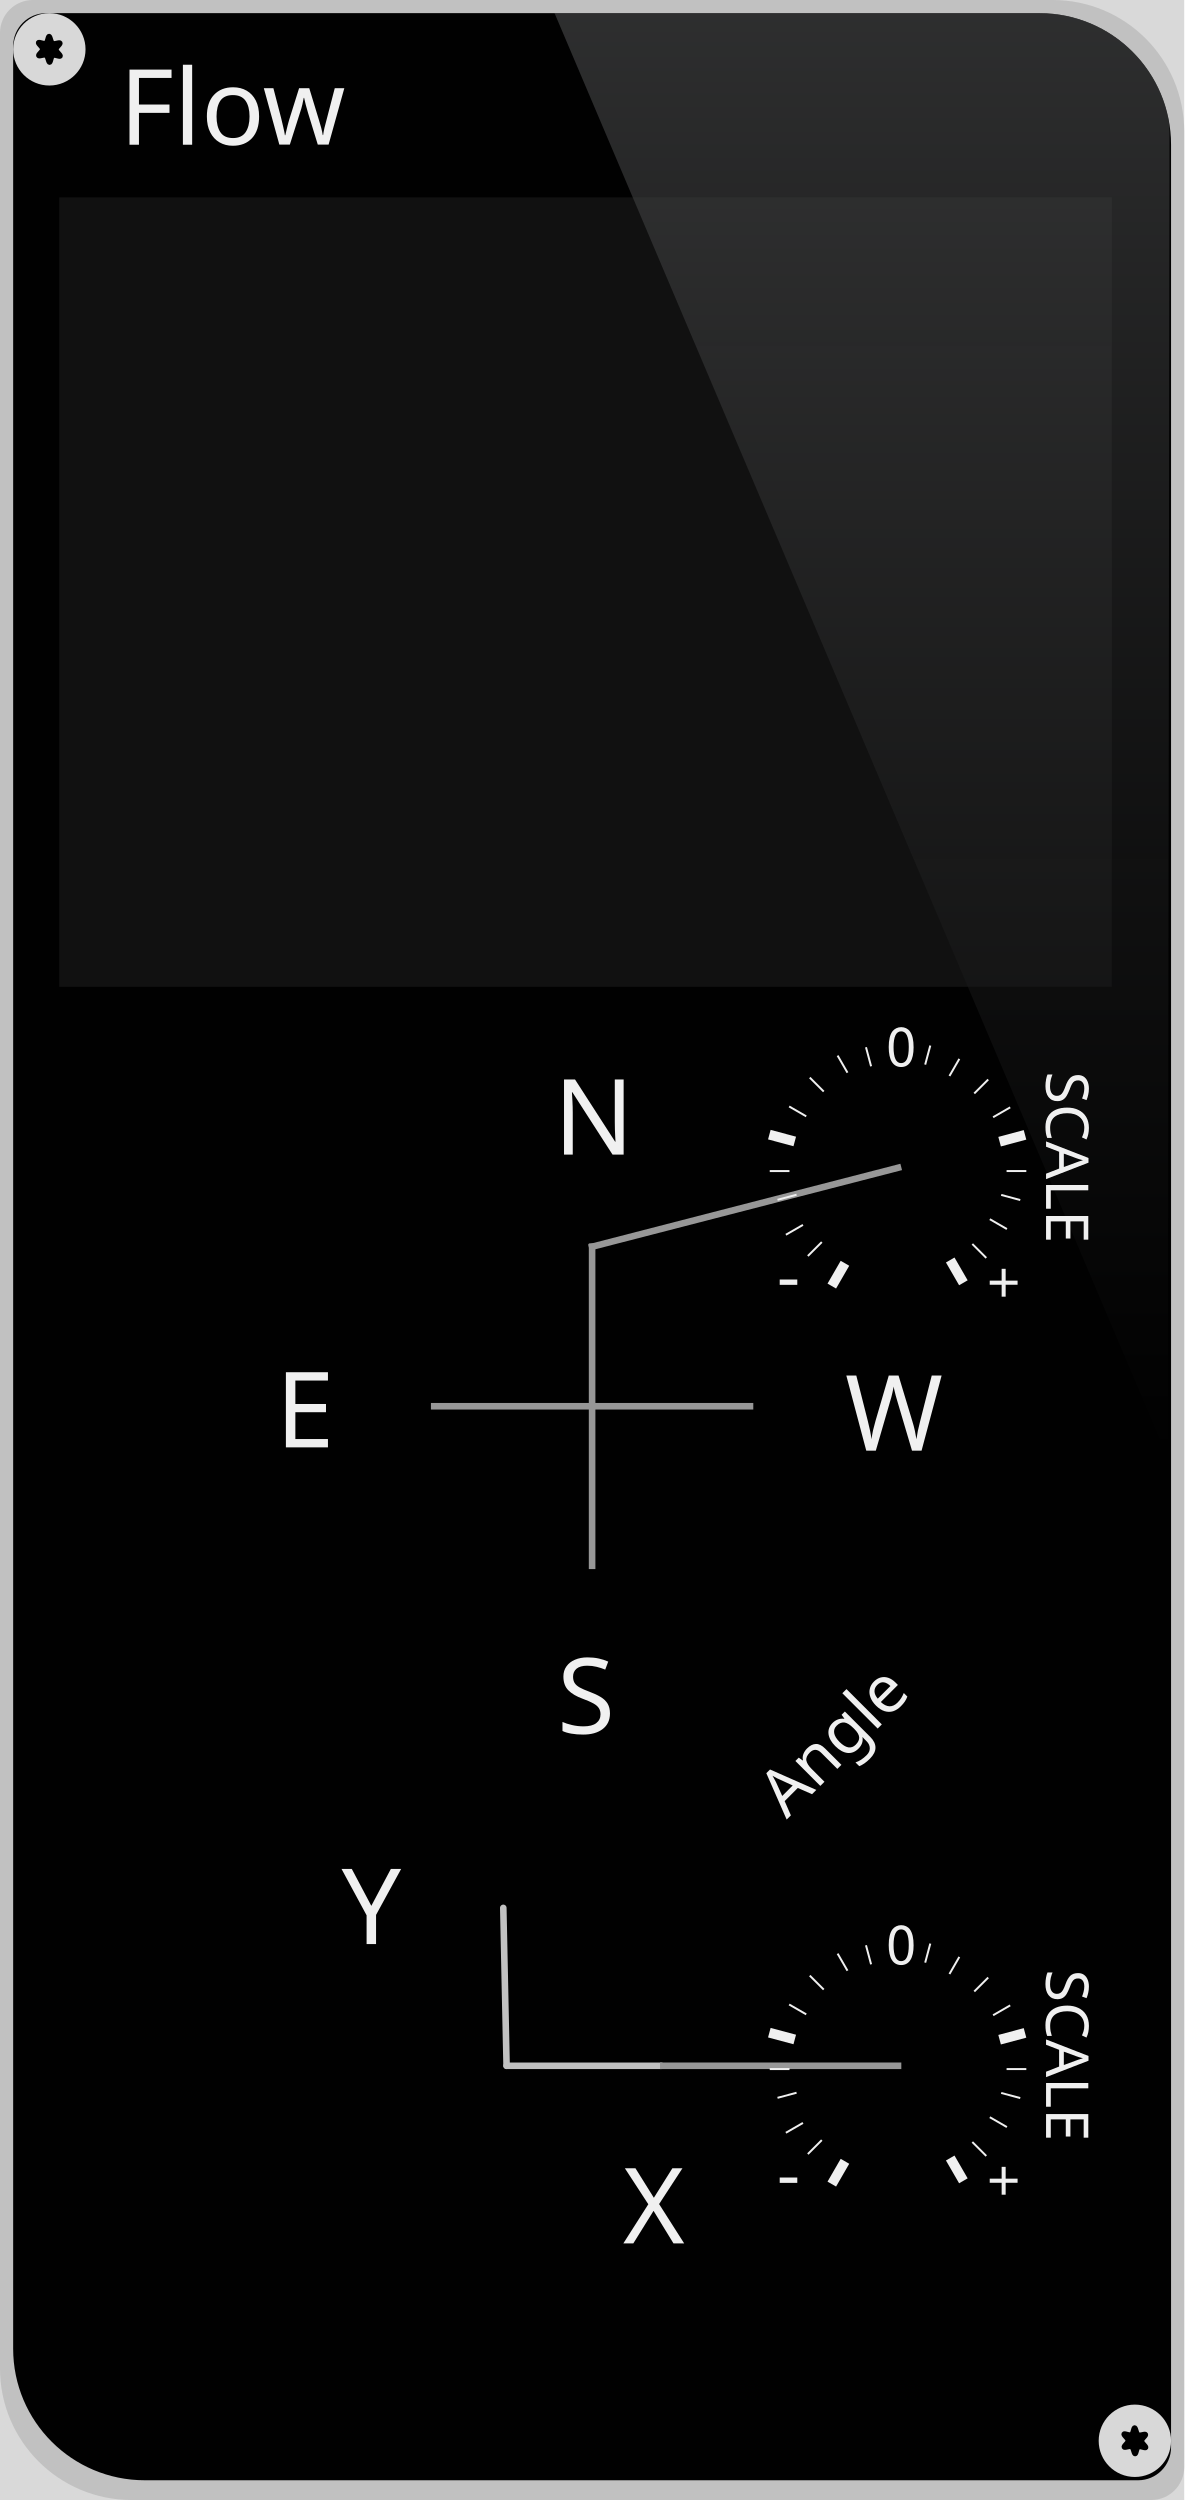
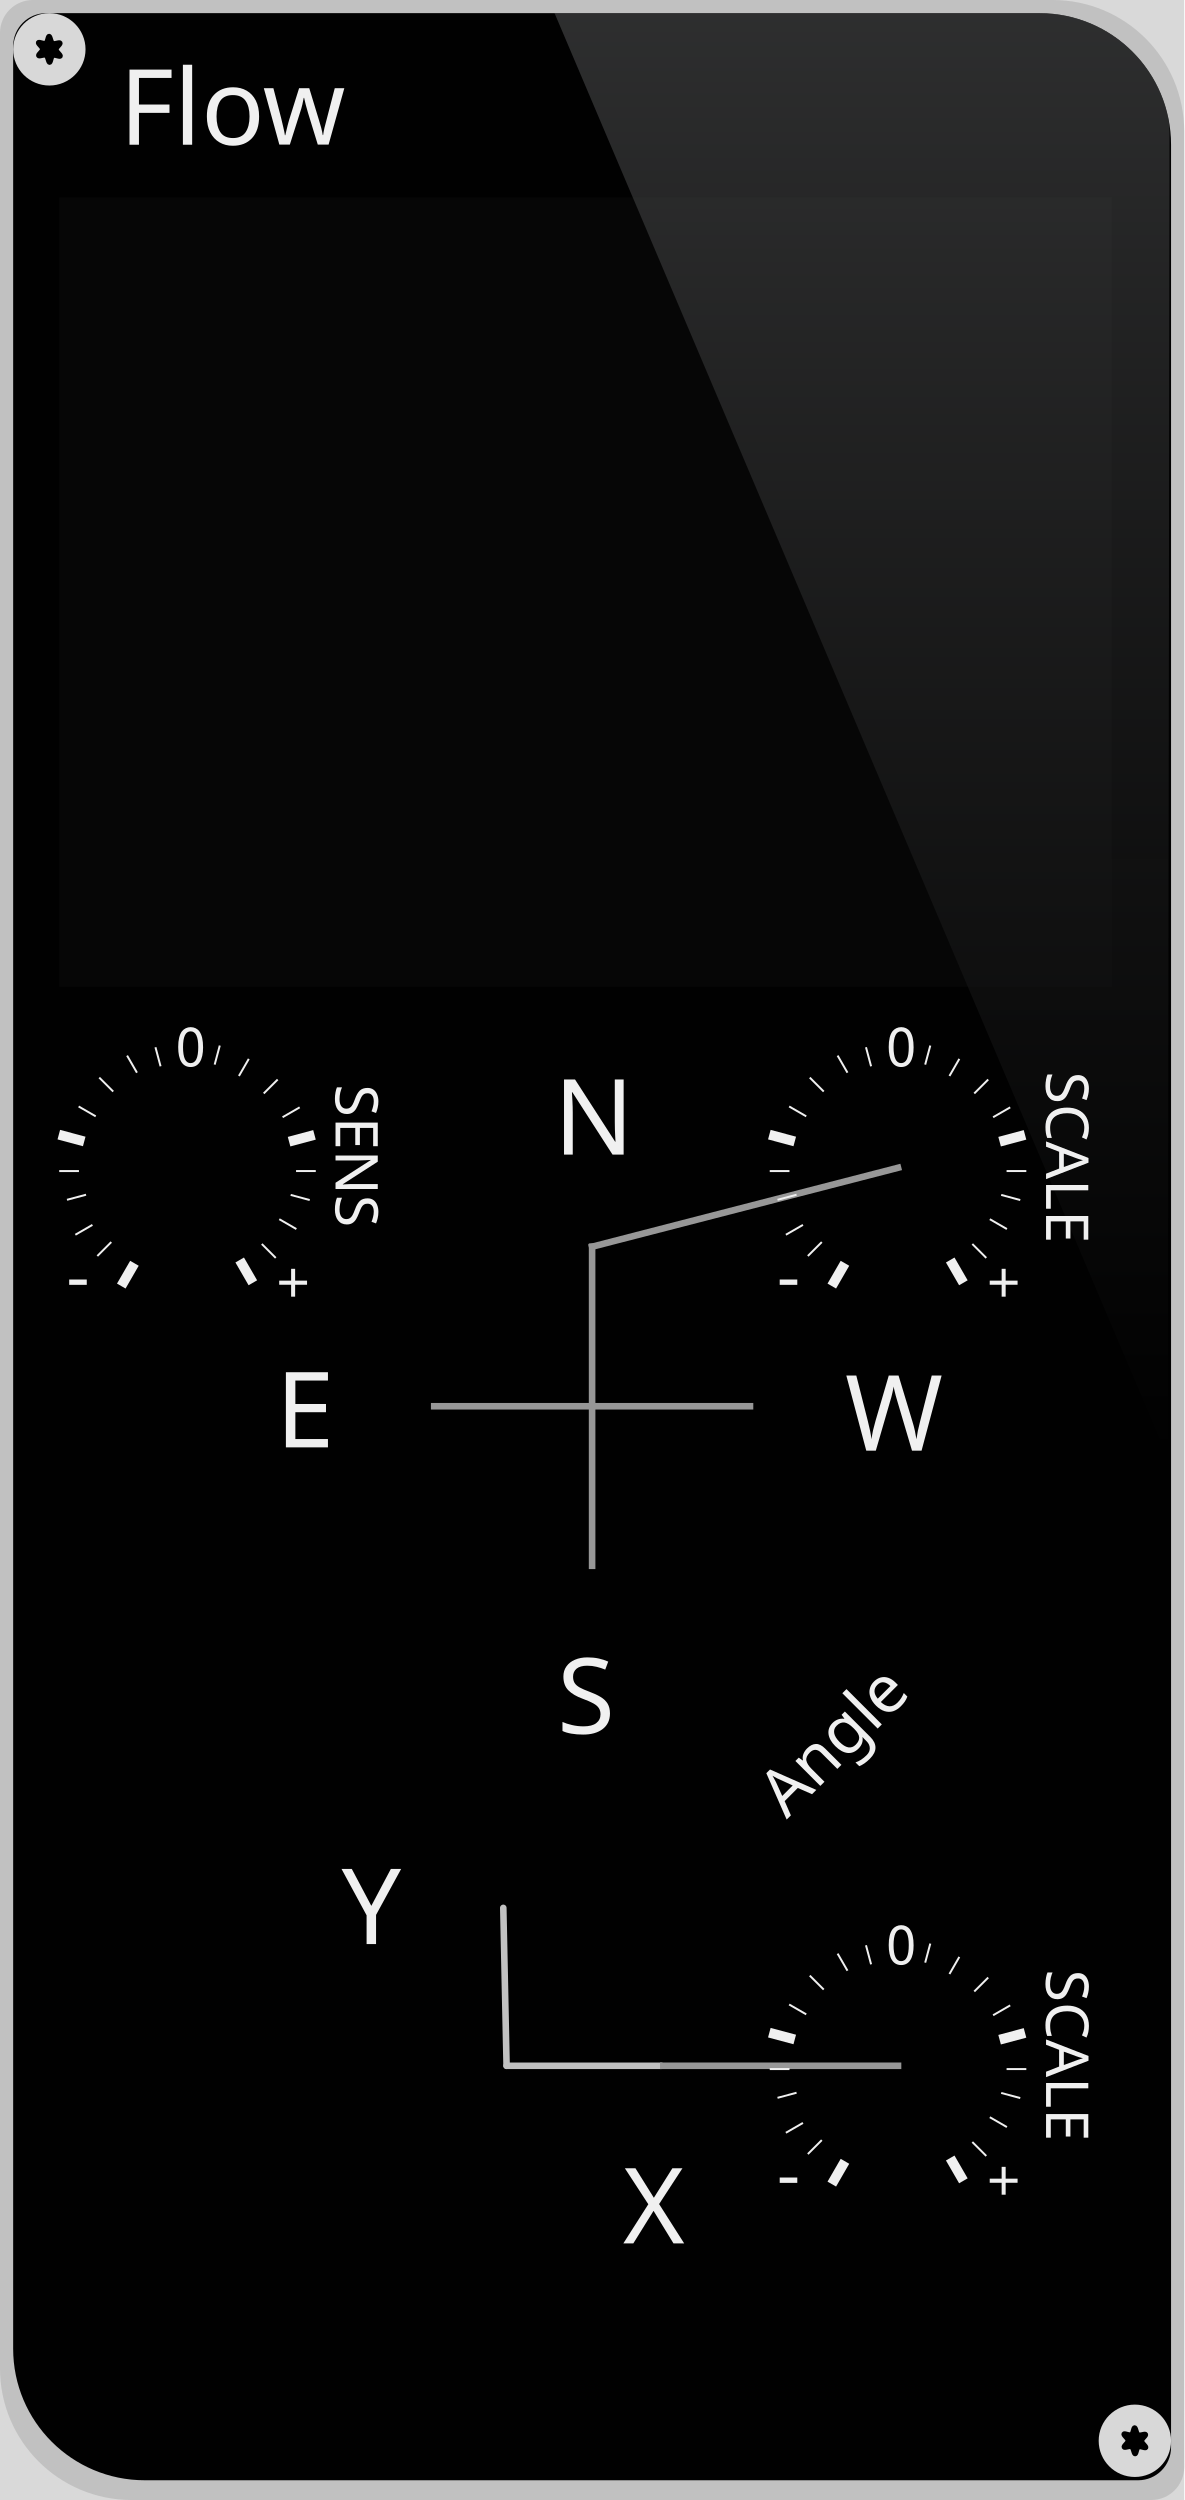
<svg xmlns="http://www.w3.org/2000/svg" width="180px" height="380px" viewBox="0 0 180 380" version="1.1">
  <defs>
    <linearGradient x1="50%" y1="0%" x2="50%" y2="100%" id="linearGradient-1">
      <stop stop-color="#4D4E4F" stop-opacity="0.598" offset="0%" />
      <stop stop-color="#000000" stop-opacity="0.431" offset="100%" />
    </linearGradient>
  </defs>
  <g id="Flow" stroke="none" stroke-width="1" fill="none" fill-rule="evenodd">
    <g id="Flow-src">
      <rect id="Rectangle-2" fill="#D9D9D9" x="0" y="0" width="180" height="380" />
      <path d="M5,0 L160,0 C171.046,-2.02906125e-15 180,8.954 180,20 L180,375 C180,377.761 177.761,380 175,380 L20,380 C8.954,380 1.3527075e-15,371.046 0,360 L0,5 C-3.38176876e-16,2.239 2.239,5.07265313e-16 5,0 Z" id="Rectangle" fill="#C1C1C1" />
      <path d="M7,2 L158,2 C169.046,2 178,10.954 178,22 L178,372 C178,374.761 175.761,377 173,377 L22,377 C10.954,377 2,368.046 2,357 L2,7 C2,4.239 4.239,2 7,2 Z" id="Rectangle" fill="#010101" />
-       <rect id="Rectangle-6" fill="#111111" x="9" y="30" width="160" height="120" />
+       <rect id="Rectangle-6" fill="#111111" opacity="0.3" x="9" y="30" width="160" height="120" />
      <text id="Flow" font-family="InputSans-Regular, Input Sans" font-size="16" font-weight="normal" fill="#F0F0F0">
        <tspan x="18.136" y="22">Flow</tspan>
      </text>
      <g id="screw_top" transform="translate(2, 2)">
        <circle id="Oval-2" fill="#D8D8D8" cx="5.5" cy="5.5" r="5.5" />
        <path d="M6.762,7.166 C6.501,7.386 6.007,6.668 5.676,6.721 C5.346,6.774 5.076,7.615 4.765,7.487 C4.453,7.358 4.795,6.547 4.586,6.272 C4.377,5.996 3.553,6.17 3.502,5.821 C3.452,5.472 4.288,5.379 4.41,5.05 C4.532,4.722 3.977,4.055 4.238,3.834 C4.499,3.614 4.993,4.332 5.324,4.279 C5.654,4.226 5.924,3.385 6.235,3.513 C6.547,3.642 6.205,4.453 6.414,4.728 C6.623,5.004 7.447,4.83 7.498,5.179 C7.548,5.528 6.712,5.621 6.59,5.95 C6.468,6.278 7.023,6.945 6.762,7.166 Z" id="path7856" stroke="#000000" stroke-width="0.5" fill="#000000" fill-rule="nonzero" transform="translate(5.5, 5.5) rotate(-21.2586) translate(-5.5, -5.5) " />
      </g>
      <g id="screw_bot" transform="translate(167, 365.5)">
        <circle id="Oval-2" fill="#D8D8D8" cx="5.5" cy="5.5" r="5.5" />
        <path d="M6.762,7.166 C6.501,7.386 6.007,6.668 5.676,6.721 C5.346,6.774 5.076,7.615 4.765,7.487 C4.453,7.358 4.795,6.547 4.586,6.272 C4.377,5.996 3.553,6.17 3.502,5.821 C3.452,5.472 4.288,5.379 4.41,5.05 C4.532,4.722 3.977,4.055 4.238,3.834 C4.499,3.614 4.993,4.332 5.324,4.279 C5.654,4.226 5.924,3.385 6.235,3.513 C6.547,3.642 6.205,4.453 6.414,4.728 C6.623,5.004 7.447,4.83 7.498,5.179 C7.548,5.528 6.712,5.621 6.59,5.95 C6.468,6.278 7.023,6.945 6.762,7.166 Z" id="path7856" stroke="#000000" stroke-width="0.5" fill="#000000" fill-rule="nonzero" transform="translate(5.5, 5.5) rotate(-21.2586) translate(-5.5, -5.5) " />
      </g>
      <g id="marks" transform="translate(41.5, 156.5)">
        <text id="N" font-family="InputSans-Regular, Input Sans" font-size="16" font-weight="normal" fill="#F0F0F0">
          <tspan x="42.682" y="19">N</tspan>
        </text>
        <text id="S" font-family="InputSans-Regular, Input Sans" font-size="16" font-weight="normal" fill="#F0F0F0">
          <tspan x="43.182" y="107">S</tspan>
        </text>
        <text id="E" font-family="InputSans-Regular, Input Sans" font-size="16" font-weight="normal" fill="#F0F0F0">
          <tspan x="0.409" y="63.5">E</tspan>
        </text>
        <text id="W" font-family="InputSans-Regular, Input Sans" font-size="16" font-weight="normal" fill="#F0F0F0">
          <tspan x="86.955" y="64">W</tspan>
        </text>
        <text id="X" font-family="InputSans-Regular, Input Sans" font-size="16" font-weight="normal" fill="#F0F0F0">
          <tspan x="53.182" y="184.5">X</tspan>
        </text>
        <text id="Angle" transform="translate(86.49569, 105.9957) rotate(-45) translate(-86.49569, -105.9957) " font-family="InputSans-Regular, Input Sans" font-size="10" font-weight="normal" fill="#F0F0F0">
          <tspan x="70.587" y="109.996">Angle</tspan>
        </text>
        <text id="Y" font-family="InputSans-Regular, Input Sans" font-size="16" font-weight="normal" fill="#F0F0F0">
          <tspan x="10.409" y="139">Y</tspan>
        </text>
        <path d="M35.5,157.5 L35,133.5" id="Line-2" stroke="#C1C1C1" stroke-linecap="round" />
        <path d="M35.5,157.5 L59,157.5" id="Line-3" stroke="#C1C1C1" stroke-linecap="round" />
        <path d="M95,157.5 L59.325,157.5" id="Line-7" stroke="#979797" stroke-linecap="square" />
        <path d="M95,21 L48.5,33" id="Line-4" stroke="#979797" stroke-linecap="square" />
        <path d="M48.5,33 L48.5,81.5" id="Line-5" stroke="#979797" stroke-linecap="square" />
        <path d="M72.5,57.25 L24.5,57.25" id="Line-6" stroke="#979797" stroke-linecap="square" />
      </g>
      <g id="knobguide" transform="translate(116, 154)" fill="#EFEFEF">
        <path d="M9,39 L13,39" id="Shape" stroke="#F0F0F0" stroke-width="1.5" fill-rule="nonzero" transform="translate(11, 39.5) rotate(120) translate(-11, -39.5) " />
        <path d="M6,35 L9,35" id="Shape" stroke="#F0F0F0" stroke-width="0.3" fill-rule="nonzero" transform="translate(7.5, 35.5) rotate(135) translate(-7.5, -35.5) " />
        <path d="M3,32 L6,32" id="Shape" stroke="#F0F0F0" stroke-width="0.3" fill-rule="nonzero" transform="translate(4.5, 32.5) rotate(150) translate(-4.5, -32.5) " />
        <path d="M2,27 L5,27" id="Shape" stroke="#F0F0F0" stroke-width="0.3" fill-rule="nonzero" transform="translate(3.5, 27.5) rotate(165) translate(-3.5, -27.5) " />
        <path d="M1,23 L4,23" id="Shape" stroke="#F0F0F0" stroke-width="0.3" fill-rule="nonzero" transform="translate(2.5, 23.5) rotate(-180) translate(-2.5, -23.5) " />
        <path d="M1,18 L5,18" id="Shape" stroke="#F0F0F0" stroke-width="1.5" fill-rule="nonzero" transform="translate(3, 18.5) rotate(-165) translate(-3, -18.5) " />
        <path d="M4,14 L7,14" id="Shape" stroke="#F0F0F0" stroke-width="0.3" fill-rule="nonzero" transform="translate(5.5, 14.5) rotate(-150) translate(-5.5, -14.5) " />
        <path d="M7,10 L10,10" id="Shape" stroke="#F0F0F0" stroke-width="0.3" fill-rule="nonzero" transform="translate(8.5, 10.5) rotate(-135) translate(-8.5, -10.5) " />
        <path d="M11,7 L14,7" id="Shape" stroke="#F0F0F0" stroke-width="0.3" fill-rule="nonzero" transform="translate(12.5, 7.5) rotate(-120) translate(-12.5, -7.5) " />
        <path d="M15,6 L18,6" id="Shape" stroke="#F0F0F0" stroke-width="0.3" fill-rule="nonzero" transform="translate(16.5, 6.5) rotate(-105) translate(-16.5, -6.5) " />
        <text id="0" font-family="Helvetica" font-size="8.125" font-weight="normal">
          <tspan x="18.741" y="8">0</tspan>
        </text>
        <path d="M24,6 L27,6" id="Shape" stroke="#F0F0F0" stroke-width="0.3" fill-rule="nonzero" transform="translate(25.5, 6.5) rotate(-75) translate(-25.5, -6.5) " />
        <path d="M28,8 L31,8" id="Shape" stroke="#F0F0F0" stroke-width="0.3" fill-rule="nonzero" transform="translate(29.5, 8.5) rotate(-60) translate(-29.5, -8.5) " />
        <path d="M32,11 L35,11" id="Shape" stroke="#F0F0F0" stroke-width="0.3" fill-rule="nonzero" transform="translate(33.5, 11.5) rotate(-45) translate(-33.5, -11.5) " />
        <path d="M35,15 L38,15" id="Shape" stroke="#F0F0F0" stroke-width="0.3" fill-rule="nonzero" transform="translate(36.5, 15.5) rotate(-30) translate(-36.5, -15.5) " />
        <path d="M36,19 L40,19" id="Shape" stroke="#F0F0F0" stroke-width="1.5" fill-rule="nonzero" transform="translate(38, 19.5) rotate(-15) translate(-38, -19.5) " />
        <path d="M37,24 L40,24" id="Shape" stroke="#F0F0F0" stroke-width="0.3" fill-rule="nonzero" />
        <path d="M36,28 L39,28" id="Shape" stroke="#F0F0F0" stroke-width="0.3" fill-rule="nonzero" transform="translate(37.5, 28.5) rotate(15) translate(-37.5, -28.5) " />
        <path d="M34,32 L37,32" id="Shape" stroke="#F0F0F0" stroke-width="0.3" fill-rule="nonzero" transform="translate(35.5, 32.5) rotate(30) translate(-35.5, -32.5) " />
        <path d="M31,36 L34,36" id="Shape" stroke="#F0F0F0" stroke-width="0.3" fill-rule="nonzero" transform="translate(32.5, 36.5) rotate(45) translate(-32.5, -36.5) " />
        <path d="M27,39 L31,39" id="Shape" stroke="#F0F0F0" stroke-width="1.5" fill-rule="nonzero" transform="translate(29, 39.5) rotate(60) translate(-29, -39.5) " />
        <text id="-" font-family="Helvetica" font-size="11.25" font-weight="normal">
          <tspan x="2" y="44">-</tspan>
        </text>
        <text id="+" font-family="Helvetica" font-size="8.75" font-weight="normal">
          <tspan x="34" y="43">+</tspan>
        </text>
      </g>
+       <g id="knobguide-copy" transform="translate(8, 154)" fill="#EFEFEF">
+         <path d="M9,39 L13,39" id="Shape" stroke="#F0F0F0" stroke-width="1.5" fill-rule="nonzero" transform="translate(11, 39.5) rotate(120) translate(-11, -39.5) " />
+         <path d="M6,35 L9,35" id="Shape" stroke="#F0F0F0" stroke-width="0.3" fill-rule="nonzero" transform="translate(7.5, 35.5) rotate(135) translate(-7.5, -35.5) " />
+         <path d="M3,32 L6,32" id="Shape" stroke="#F0F0F0" stroke-width="0.3" fill-rule="nonzero" transform="translate(4.5, 32.5) rotate(150) translate(-4.5, -32.5) " />
+         <path d="M2,27 L5,27" id="Shape" stroke="#F0F0F0" stroke-width="0.3" fill-rule="nonzero" transform="translate(3.5, 27.5) rotate(165) translate(-3.5, -27.5) " />
+         <path d="M1,23 L4,23" id="Shape" stroke="#F0F0F0" stroke-width="0.3" fill-rule="nonzero" transform="translate(2.5, 23.5) rotate(-180) translate(-2.5, -23.5) " />
+         <path d="M1,18 L5,18" id="Shape" stroke="#F0F0F0" stroke-width="1.5" fill-rule="nonzero" transform="translate(3, 18.5) rotate(-165) translate(-3, -18.5) " />
+         <path d="M4,14 L7,14" id="Shape" stroke="#F0F0F0" stroke-width="0.3" fill-rule="nonzero" transform="translate(5.5, 14.5) rotate(-150) translate(-5.5, -14.5) " />
+         <path d="M7,10 L10,10" id="Shape" stroke="#F0F0F0" stroke-width="0.3" fill-rule="nonzero" transform="translate(8.5, 10.5) rotate(-135) translate(-8.5, -10.5) " />
+         <path d="M11,7 L14,7" id="Shape" stroke="#F0F0F0" stroke-width="0.3" fill-rule="nonzero" transform="translate(12.5, 7.5) rotate(-120) translate(-12.5, -7.5) " />
+         <path d="M15,6 L18,6" id="Shape" stroke="#F0F0F0" stroke-width="0.3" fill-rule="nonzero" transform="translate(16.5, 6.5) rotate(-105) translate(-16.5, -6.5) " />
+         <text id="0" font-family="Helvetica" font-size="8.125" font-weight="normal">
+           <tspan x="18.741" y="8">0</tspan>
+         </text>
+         <path d="M24,6 L27,6" id="Shape" stroke="#F0F0F0" stroke-width="0.3" fill-rule="nonzero" transform="translate(25.5, 6.5) rotate(-75) translate(-25.5, -6.5) " />
+         <path d="M28,8 L31,8" id="Shape" stroke="#F0F0F0" stroke-width="0.3" fill-rule="nonzero" transform="translate(29.5, 8.5) rotate(-60) translate(-29.5, -8.5) " />
+         <path d="M32,11 L35,11" id="Shape" stroke="#F0F0F0" stroke-width="0.3" fill-rule="nonzero" transform="translate(33.5, 11.5) rotate(-45) translate(-33.5, -11.5) " />
+         <path d="M35,15 L38,15" id="Shape" stroke="#F0F0F0" stroke-width="0.3" fill-rule="nonzero" transform="translate(36.5, 15.5) rotate(-30) translate(-36.5, -15.5) " />
+         <path d="M36,19 L40,19" id="Shape" stroke="#F0F0F0" stroke-width="1.5" fill-rule="nonzero" transform="translate(38, 19.5) rotate(-15) translate(-38, -19.5) " />
+         <path d="M37,24 L40,24" id="Shape" stroke="#F0F0F0" stroke-width="0.3" fill-rule="nonzero" />
+         <path d="M36,28 L39,28" id="Shape" stroke="#F0F0F0" stroke-width="0.3" fill-rule="nonzero" transform="translate(37.5, 28.5) rotate(15) translate(-37.5, -28.5) " />
+         <path d="M34,32 L37,32" id="Shape" stroke="#F0F0F0" stroke-width="0.3" fill-rule="nonzero" transform="translate(35.5, 32.5) rotate(30) translate(-35.5, -32.5) " />
+         <path d="M31,36 L34,36" id="Shape" stroke="#F0F0F0" stroke-width="0.3" fill-rule="nonzero" transform="translate(32.5, 36.5) rotate(45) translate(-32.5, -36.5) " />
+         <path d="M27,39 L31,39" id="Shape" stroke="#F0F0F0" stroke-width="1.5" fill-rule="nonzero" transform="translate(29, 39.5) rotate(60) translate(-29, -39.5) " />
+         <text id="-" font-family="Helvetica" font-size="11.25" font-weight="normal">
+           <tspan x="2" y="44">-</tspan>
+         </text>
+         <text id="+" font-family="Helvetica" font-size="8.75" font-weight="normal">
+           <tspan x="34" y="43">+</tspan>
+         </text>
+       </g>
      <text id="SCALE" transform="translate(163, 178) rotate(90) translate(-163, -178) " font-family="InputSans-Regular, Input Sans" font-size="9" font-weight="normal" fill="#F0F0F0">
        <tspan x="147.864" y="182">SCALE</tspan>
+       </text>
+       <text id="SENS" transform="translate(55, 177.5) rotate(90) translate(-55, -177.5) " font-family="InputSans-Regular, Input Sans" font-size="9" font-weight="normal" fill="#F0F0F0">
+         <tspan x="42.318" y="181.5">SENS</tspan>
      </text>
      <g id="knobguide" transform="translate(116, 290.5)" fill="#EFEFEF">
        <path d="M9,39 L13,39" id="Shape" stroke="#F0F0F0" stroke-width="1.5" fill-rule="nonzero" transform="translate(11, 39.5) rotate(120) translate(-11, -39.5) " />
        <path d="M6,35 L9,35" id="Shape" stroke="#F0F0F0" stroke-width="0.3" fill-rule="nonzero" transform="translate(7.5, 35.5) rotate(135) translate(-7.5, -35.5) " />
        <path d="M3,32 L6,32" id="Shape" stroke="#F0F0F0" stroke-width="0.3" fill-rule="nonzero" transform="translate(4.5, 32.5) rotate(150) translate(-4.5, -32.5) " />
        <path d="M2,27 L5,27" id="Shape" stroke="#F0F0F0" stroke-width="0.3" fill-rule="nonzero" transform="translate(3.5, 27.5) rotate(165) translate(-3.5, -27.5) " />
        <path d="M1,23 L4,23" id="Shape" stroke="#F0F0F0" stroke-width="0.3" fill-rule="nonzero" transform="translate(2.5, 23.5) rotate(-180) translate(-2.5, -23.5) " />
        <path d="M1,18 L5,18" id="Shape" stroke="#F0F0F0" stroke-width="1.5" fill-rule="nonzero" transform="translate(3, 18.5) rotate(-165) translate(-3, -18.5) " />
        <path d="M4,14 L7,14" id="Shape" stroke="#F0F0F0" stroke-width="0.3" fill-rule="nonzero" transform="translate(5.5, 14.5) rotate(-150) translate(-5.5, -14.5) " />
        <path d="M7,10 L10,10" id="Shape" stroke="#F0F0F0" stroke-width="0.3" fill-rule="nonzero" transform="translate(8.5, 10.5) rotate(-135) translate(-8.5, -10.5) " />
        <path d="M11,7 L14,7" id="Shape" stroke="#F0F0F0" stroke-width="0.3" fill-rule="nonzero" transform="translate(12.5, 7.5) rotate(-120) translate(-12.5, -7.5) " />
        <path d="M15,6 L18,6" id="Shape" stroke="#F0F0F0" stroke-width="0.3" fill-rule="nonzero" transform="translate(16.5, 6.5) rotate(-105) translate(-16.5, -6.5) " />
        <text id="0" font-family="Helvetica" font-size="8.125" font-weight="normal">
          <tspan x="18.741" y="8">0</tspan>
        </text>
        <path d="M24,6 L27,6" id="Shape" stroke="#F0F0F0" stroke-width="0.3" fill-rule="nonzero" transform="translate(25.5, 6.5) rotate(-75) translate(-25.5, -6.5) " />
        <path d="M28,8 L31,8" id="Shape" stroke="#F0F0F0" stroke-width="0.3" fill-rule="nonzero" transform="translate(29.5, 8.5) rotate(-60) translate(-29.5, -8.5) " />
        <path d="M32,11 L35,11" id="Shape" stroke="#F0F0F0" stroke-width="0.3" fill-rule="nonzero" transform="translate(33.5, 11.5) rotate(-45) translate(-33.5, -11.5) " />
        <path d="M35,15 L38,15" id="Shape" stroke="#F0F0F0" stroke-width="0.3" fill-rule="nonzero" transform="translate(36.5, 15.5) rotate(-30) translate(-36.5, -15.5) " />
        <path d="M36,19 L40,19" id="Shape" stroke="#F0F0F0" stroke-width="1.5" fill-rule="nonzero" transform="translate(38, 19.5) rotate(-15) translate(-38, -19.5) " />
        <path d="M37,24 L40,24" id="Shape" stroke="#F0F0F0" stroke-width="0.3" fill-rule="nonzero" />
        <path d="M36,28 L39,28" id="Shape" stroke="#F0F0F0" stroke-width="0.3" fill-rule="nonzero" transform="translate(37.5, 28.5) rotate(15) translate(-37.5, -28.5) " />
        <path d="M34,32 L37,32" id="Shape" stroke="#F0F0F0" stroke-width="0.3" fill-rule="nonzero" transform="translate(35.5, 32.5) rotate(30) translate(-35.5, -32.5) " />
        <path d="M31,36 L34,36" id="Shape" stroke="#F0F0F0" stroke-width="0.3" fill-rule="nonzero" transform="translate(32.5, 36.5) rotate(45) translate(-32.5, -36.5) " />
        <path d="M27,39 L31,39" id="Shape" stroke="#F0F0F0" stroke-width="1.5" fill-rule="nonzero" transform="translate(29, 39.5) rotate(60) translate(-29, -39.5) " />
        <text id="-" font-family="Helvetica" font-size="11.25" font-weight="normal">
          <tspan x="2" y="44">-</tspan>
        </text>
        <text id="+" font-family="Helvetica" font-size="8.75" font-weight="normal">
          <tspan x="34" y="43">+</tspan>
        </text>
      </g>
      <text id="SCALE" transform="translate(163, 314.5) rotate(90) translate(-163, -314.5) " font-family="InputSans-Regular, Input Sans" font-size="9" font-weight="normal" fill="#F0F0F0">
        <tspan x="147.864" y="318.5">SCALE</tspan>
      </text>
      <path d="M84,1.309 L177.5,221.584 L177.762,27.919 C177.762,27.919 177.762,21.462 177.762,20.149 C177.762,11.721 170.56,3.342 162.314,1.309 C159.492,0.613 84,1.309 84,1.309 Z" id="Screen-Shadow" fill="url(#linearGradient-1)" style="mix-blend-mode: lighten;" />
    </g>
  </g>
</svg>
